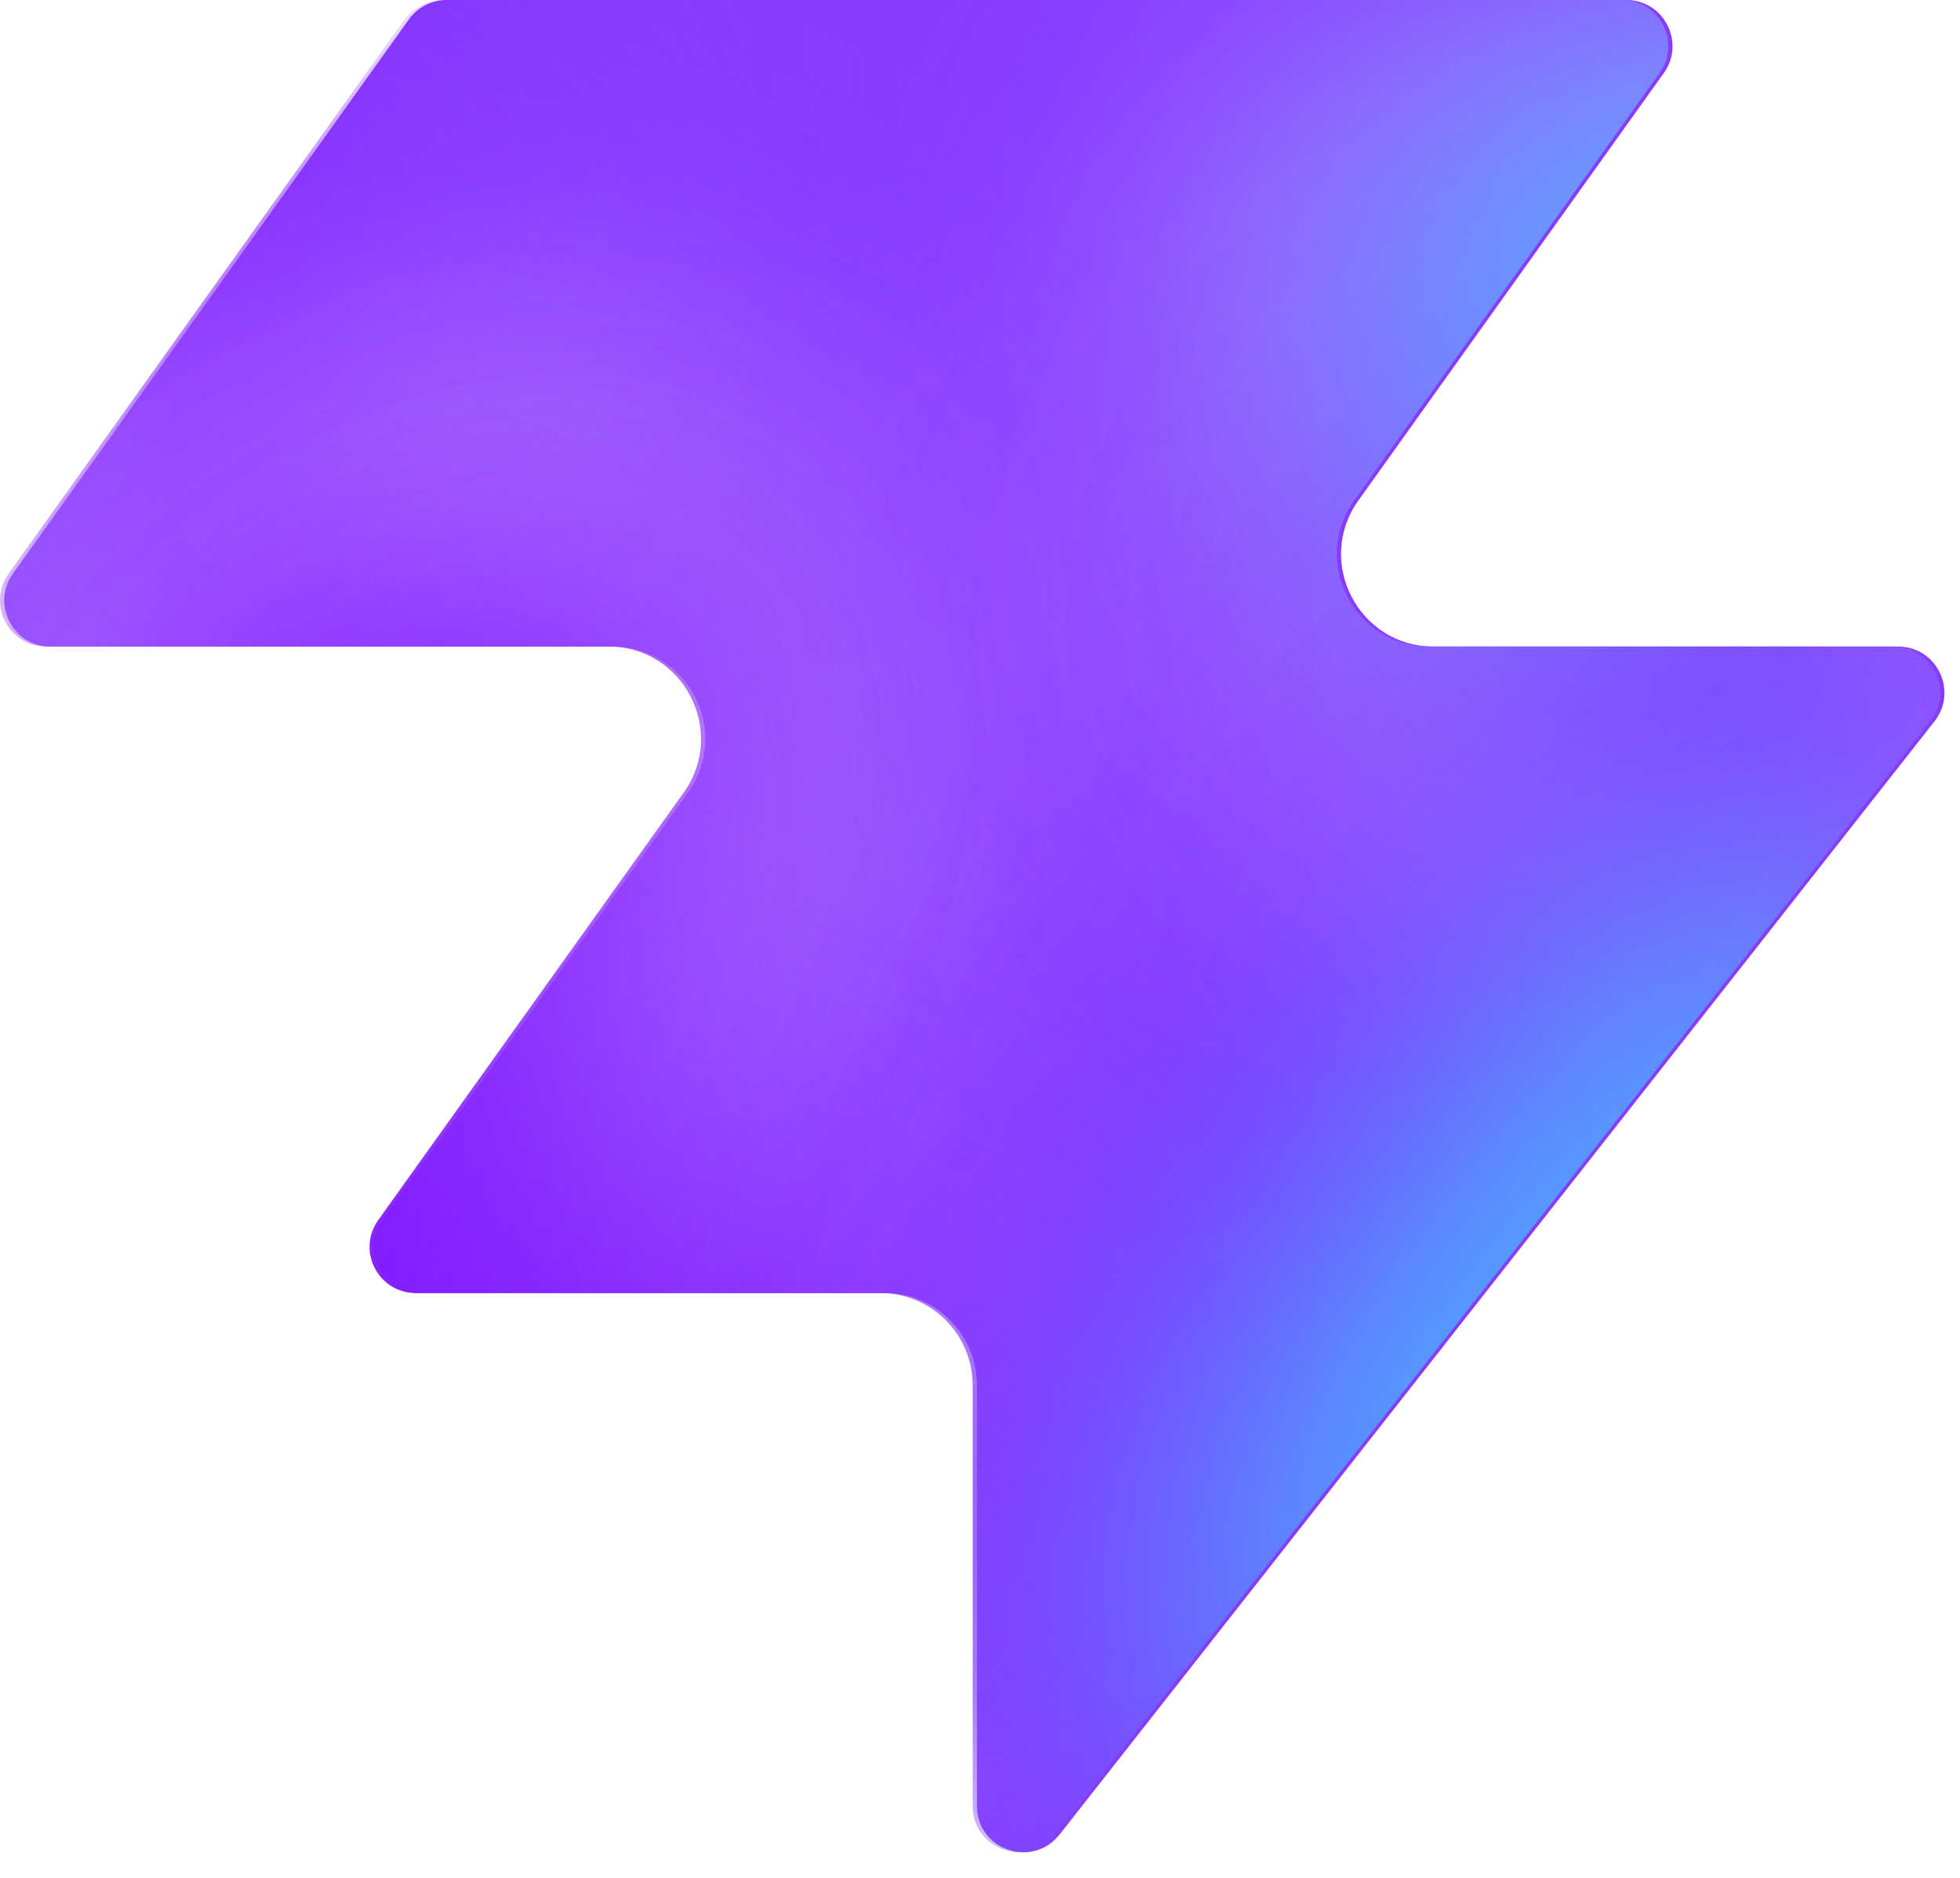
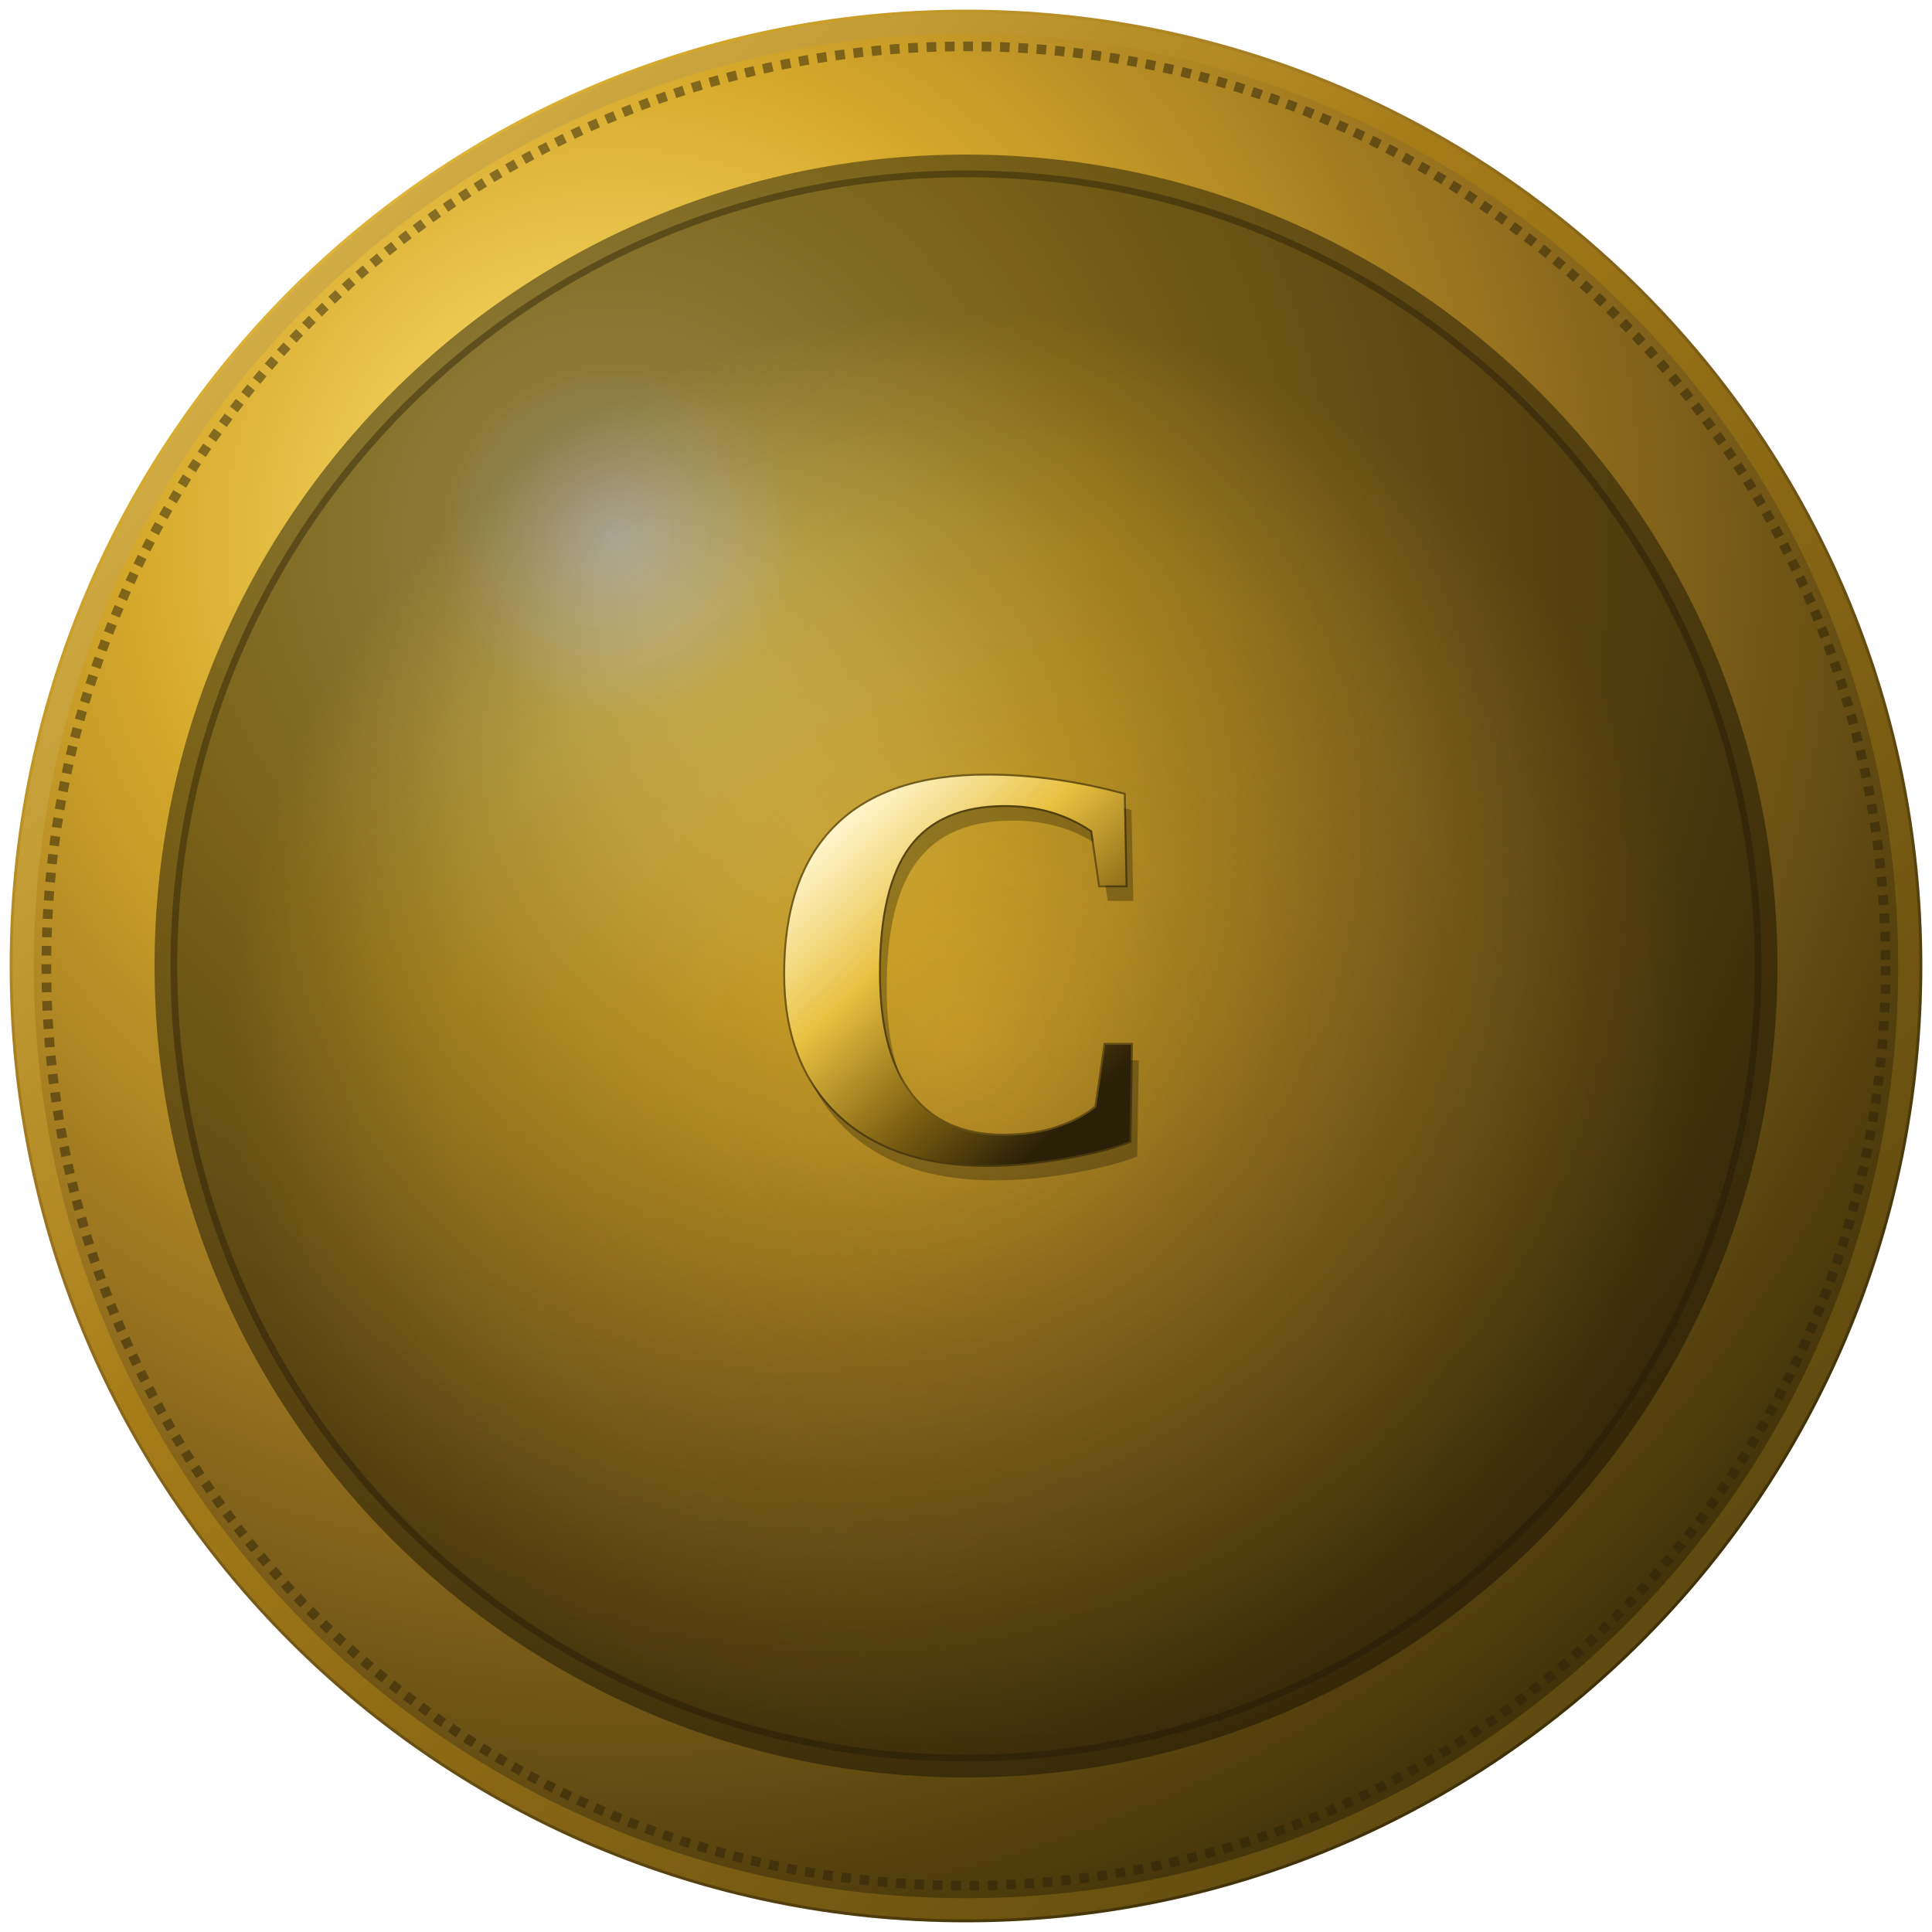
- <svg xmlns="http://www.w3.org/2000/svg" width="48" height="46" fill="none" viewBox="0 0 48 46">
-   <path fill="#863bff" d="M25.946 44.938c-.664.845-2.021.375-2.021-.698V33.937a2.26 2.26 0 0 0-2.262-2.262H10.287c-.92 0-1.456-1.04-.92-1.788l7.48-10.471c1.07-1.497 0-3.578-1.842-3.578H1.237c-.92 0-1.456-1.04-.92-1.788L10.013.474c.214-.297.556-.474.92-.474h28.894c.92 0 1.456 1.04.92 1.788l-7.48 10.471c-1.07 1.498 0 3.579 1.842 3.579h11.377c.943 0 1.473 1.088.89 1.83L25.947 44.94z" style="fill:#863bff;fill:color(display-p3 .525 .23 1);fill-opacity:1" />
-   <mask id="a" width="48" height="46" x="0" y="0" maskUnits="userSpaceOnUse" style="mask-type:alpha">
-     <path fill="#000" d="M25.842 44.938c-.664.844-2.021.375-2.021-.698V33.937a2.26 2.26 0 0 0-2.262-2.262H10.183c-.92 0-1.456-1.04-.92-1.788l7.48-10.471c1.07-1.498 0-3.579-1.842-3.579H1.133c-.92 0-1.456-1.04-.92-1.787L9.91.473c.214-.297.556-.474.92-.474h28.894c.92 0 1.456 1.04.92 1.788l-7.48 10.471c-1.07 1.498 0 3.578 1.842 3.578h11.377c.943 0 1.473 1.088.89 1.832L25.843 44.94z" style="fill:#000;fill-opacity:1" />
-   </mask>
-   <g mask="url(#a)">
-     <g filter="url(#b)">
-       <ellipse cx="5.508" cy="14.704" fill="#ede6ff" rx="5.508" ry="14.704" style="fill:#ede6ff;fill:color(display-p3 .927 .903 1);fill-opacity:1" transform="matrix(.00324 1 1 -.00324 -4.47 31.516)" />
-     </g>
-     <g filter="url(#c)">
-       <ellipse cx="10.399" cy="29.851" fill="#ede6ff" rx="10.399" ry="29.851" style="fill:#ede6ff;fill:color(display-p3 .927 .903 1);fill-opacity:1" transform="matrix(.00324 1 1 -.00324 -39.328 7.883)" />
-     </g>
-     <g filter="url(#d)">
-       <ellipse cx="5.508" cy="30.487" fill="#7e14ff" rx="5.508" ry="30.487" style="fill:#7e14ff;fill:color(display-p3 .492 .077 1);fill-opacity:1" transform="rotate(89.814 -25.913 -14.639)scale(1 -1)" />
-     </g>
-     <g filter="url(#e)">
-       <ellipse cx="5.508" cy="30.599" fill="#7e14ff" rx="5.508" ry="30.599" style="fill:#7e14ff;fill:color(display-p3 .492 .077 1);fill-opacity:1" transform="rotate(89.814 -32.644 -3.334)scale(1 -1)" />
-     </g>
-     <g filter="url(#f)">
-       <ellipse cx="5.508" cy="30.599" fill="#7e14ff" rx="5.508" ry="30.599" style="fill:#7e14ff;fill:color(display-p3 .492 .077 1);fill-opacity:1" transform="matrix(.00324 1 1 -.00324 -34.34 30.47)" />
-     </g>
-     <g filter="url(#g)">
-       <ellipse cx="14.072" cy="22.078" fill="#ede6ff" rx="14.072" ry="22.078" style="fill:#ede6ff;fill:color(display-p3 .927 .903 1);fill-opacity:1" transform="rotate(93.35 24.506 48.493)scale(-1 1)" />
-     </g>
-     <g filter="url(#h)">
-       <ellipse cx="3.47" cy="21.501" fill="#7e14ff" rx="3.47" ry="21.501" style="fill:#7e14ff;fill:color(display-p3 .492 .077 1);fill-opacity:1" transform="rotate(89.009 28.708 47.59)scale(-1 1)" />
-     </g>
-     <g filter="url(#i)">
-       <ellipse cx="3.47" cy="21.501" fill="#7e14ff" rx="3.47" ry="21.501" style="fill:#7e14ff;fill:color(display-p3 .492 .077 1);fill-opacity:1" transform="rotate(89.009 28.708 47.59)scale(-1 1)" />
-     </g>
-     <g filter="url(#j)">
-       <ellipse cx=".387" cy="8.972" fill="#7e14ff" rx="4.407" ry="29.108" style="fill:#7e14ff;fill:color(display-p3 .492 .077 1);fill-opacity:1" transform="rotate(39.51 .387 8.972)" />
-     </g>
-     <g filter="url(#k)">
-       <ellipse cx="47.523" cy="-6.092" fill="#7e14ff" rx="4.407" ry="29.108" style="fill:#7e14ff;fill:color(display-p3 .492 .077 1);fill-opacity:1" transform="rotate(37.892 47.523 -6.092)" />
-     </g>
-     <g filter="url(#l)">
-       <ellipse cx="41.412" cy="6.333" fill="#47bfff" rx="5.971" ry="9.665" style="fill:#47bfff;fill:color(display-p3 .28 .748 1);fill-opacity:1" transform="rotate(37.892 41.412 6.333)" />
-     </g>
-     <g filter="url(#m)">
-       <ellipse cx="-1.879" cy="38.332" fill="#7e14ff" rx="4.407" ry="29.108" style="fill:#7e14ff;fill:color(display-p3 .492 .077 1);fill-opacity:1" transform="rotate(37.892 -1.88 38.332)" />
-     </g>
-     <g filter="url(#n)">
-       <ellipse cx="-1.879" cy="38.332" fill="#7e14ff" rx="4.407" ry="29.108" style="fill:#7e14ff;fill:color(display-p3 .492 .077 1);fill-opacity:1" transform="rotate(37.892 -1.88 38.332)" />
-     </g>
-     <g filter="url(#o)">
-       <ellipse cx="35.651" cy="29.907" fill="#7e14ff" rx="4.407" ry="29.108" style="fill:#7e14ff;fill:color(display-p3 .492 .077 1);fill-opacity:1" transform="rotate(37.892 35.651 29.907)" />
-     </g>
-     <g filter="url(#p)">
-       <ellipse cx="38.418" cy="32.4" fill="#47bfff" rx="5.971" ry="15.297" style="fill:#47bfff;fill:color(display-p3 .28 .748 1);fill-opacity:1" transform="rotate(37.892 38.418 32.4)" />
+ <svg xmlns="http://www.w3.org/2000/svg" viewBox="0 0 100 100" role="img" aria-label="Cridora">
+   <g>
+     <animate attributeName="opacity" values="1;1;0;0;1" keyTimes="0;0.42;0.48;0.9;1" dur="2.8s" repeatCount="indefinite" />
+     <defs>
+       <radialGradient id="crg-base-fav" cx="32%" cy="28%" r="78%" fx="32%" fy="28%">
+         <stop offset="0%" stop-color="#fff9e0" stop-opacity="0.98" />
+         <stop offset="12%" stop-color="#f4d35e" />
+         <stop offset="32%" stop-color="#d4a82a" />
+         <stop offset="58%" stop-color="#9a7420" />
+         <stop offset="100%" stop-color="#3d2f08" />
+       </radialGradient>
+       <radialGradient id="crg-dim-fav" cx="50%" cy="55%" r="45%">
+         <stop offset="0%" stop-color="#2a1f04" stop-opacity="0" />
+         <stop offset="70%" stop-color="#1a1402" stop-opacity="0.28" />
+         <stop offset="100%" stop-color="#0d0a01" stop-opacity="0.45" />
+       </radialGradient>
+       <linearGradient id="crg-rim-lip-fav" x1="0" y1="0" x2="1" y2="1">
+         <stop stop-color="#e8c65c" />
+         <stop offset="0.4" stop-color="#a67c18" />
+         <stop offset="1" stop-color="#4a3a0c" />
+       </linearGradient>
+       <linearGradient id="crg-letter-fav" x1="18%" y1="12%" x2="82%" y2="88%">
+         <stop stop-color="#fff4c8" />
+         <stop offset="0.35" stop-color="#e8c040" />
+         <stop offset="0.72" stop-color="#7a5c10" />
+         <stop offset="1" stop-color="#2a2008" />
+       </linearGradient>
+     </defs>
+     <circle cx="50" cy="50" r="49.5" fill="url(#crg-base-fav)" />
+     <circle cx="50" cy="50" r="48.8" fill="none" stroke="url(#crg-rim-lip-fav)" stroke-width="1.1" />
+     <circle cx="50" cy="50" r="47.6" fill="none" stroke="#2d2308" stroke-opacity="0.5" stroke-width="0.5" stroke-dasharray="0.5 0.45" />
+     <circle cx="50" cy="50" r="42" fill="url(#crg-dim-fav)" />
+     <circle cx="50" cy="50" r="41" fill="none" stroke="#1f1805" stroke-opacity="0.4" stroke-width="0.35" />
+     <text x="50.4" y="60.8" text-anchor="middle" font-size="30" font-weight="800" font-family="Georgia, 'Bodoni Moda', 'Times New Roman', serif" fill="#0a0802" fill-opacity="0.28">C</text>
+     <text x="50" y="60" text-anchor="middle" font-size="30" font-weight="800" font-family="Georgia, 'Bodoni Moda', 'Times New Roman', serif" fill="url(#crg-letter-fav)" stroke="#120d04" stroke-width="0.2" stroke-opacity="0.45" paint-order="stroke fill">C</text>
+   </g>
+   <g opacity="0">
+     <animate attributeName="opacity" values="0;0;1;1;0" keyTimes="0;0.42;0.48;0.9;1" dur="2.8s" repeatCount="indefinite" />
+     <defs>
+       <radialGradient id="crb-base-fav" cx="66%" cy="34%" r="72%" fx="65%" fy="32%">
+         <stop offset="0%" stop-color="#f8e8a8" stop-opacity="0.95" />
+         <stop offset="18%" stop-color="#e0b838" />
+         <stop offset="45%" stop-color="#b88818" />
+         <stop offset="100%" stop-color="#352808" />
+       </radialGradient>
+       <radialGradient id="crb-inner-fav" cx="50%" cy="50%" r="40%">
+         <stop offset="0%" stop-color="#0d0a02" stop-opacity="0" />
+         <stop offset="100%" stop-color="#0d0a02" stop-opacity="0.35" />
+       </radialGradient>
+     </defs>
+     <circle cx="50" cy="50" r="49.5" fill="url(#crb-base-fav)" />
+     <circle cx="50" cy="50" r="48.5" fill="none" stroke="#2a1f0a" stroke-opacity="0.45" stroke-width="0.45" stroke-dasharray="0.55 0.4" />
+     <path d="M 50 20 A 30 30 0 1 0 50 80 A 30 30 0 1 0 50 20" fill="none" stroke="#3d3010" stroke-opacity="0.4" stroke-width="0.3" />
+     <circle cx="50" cy="50" r="32" fill="url(#crb-inner-fav)" />
+     <circle cx="50" cy="50" r="20" fill="none" stroke="#2d240c" stroke-opacity="0.35" stroke-width="0.3" />
+     <circle cx="50" cy="50" r="12" fill="none" stroke="#1f1a0a" stroke-opacity="0.4" stroke-width="0.25" />
+     <circle cx="50" cy="50" r="4.5" fill="#3d3210" fill-opacity="0.55" />
+     <g stroke="#2a1f0c" stroke-opacity="0.35" stroke-width="0.25" fill="none">
+       <line x1="75" y1="50" x2="82" y2="50" />
+       <line x1="67.678" y1="67.678" x2="72.625" y2="72.625" />
+       <line x1="50" y1="75" x2="50" y2="82" />
+       <line x1="32.322" y1="67.678" x2="27.375" y2="72.625" />
+       <line x1="25" y1="50" x2="18" y2="50" />
+       <line x1="32.322" y1="32.322" x2="27.375" y2="27.375" />
+       <line x1="50" y1="25" x2="50" y2="18" />
+       <line x1="67.678" y1="32.322" x2="72.625" y2="27.375" />
    </g>
  </g>
-   <defs>
-     <filter id="b" width="60.045" height="41.654" x="-19.77" y="16.149" color-interpolation-filters="sRGB" filterUnits="userSpaceOnUse">
-       <feFlood flood-opacity="0" result="BackgroundImageFix" />
-       <feBlend in="SourceGraphic" in2="BackgroundImageFix" result="shape" />
-       <feGaussianBlur result="effect1_foregroundBlur_2002_17158" stdDeviation="7.659" />
-     </filter>
-     <filter id="c" width="90.34" height="51.437" x="-54.613" y="-7.533" color-interpolation-filters="sRGB" filterUnits="userSpaceOnUse">
-       <feFlood flood-opacity="0" result="BackgroundImageFix" />
-       <feBlend in="SourceGraphic" in2="BackgroundImageFix" result="shape" />
-       <feGaussianBlur result="effect1_foregroundBlur_2002_17158" stdDeviation="7.659" />
-     </filter>
-     <filter id="d" width="79.355" height="29.4" x="-49.64" y="2.03" color-interpolation-filters="sRGB" filterUnits="userSpaceOnUse">
-       <feFlood flood-opacity="0" result="BackgroundImageFix" />
-       <feBlend in="SourceGraphic" in2="BackgroundImageFix" result="shape" />
-       <feGaussianBlur result="effect1_foregroundBlur_2002_17158" stdDeviation="4.596" />
-     </filter>
-     <filter id="e" width="79.579" height="29.4" x="-45.045" y="20.029" color-interpolation-filters="sRGB" filterUnits="userSpaceOnUse">
-       <feFlood flood-opacity="0" result="BackgroundImageFix" />
-       <feBlend in="SourceGraphic" in2="BackgroundImageFix" result="shape" />
-       <feGaussianBlur result="effect1_foregroundBlur_2002_17158" stdDeviation="4.596" />
-     </filter>
-     <filter id="f" width="79.579" height="29.4" x="-43.513" y="21.178" color-interpolation-filters="sRGB" filterUnits="userSpaceOnUse">
-       <feFlood flood-opacity="0" result="BackgroundImageFix" />
-       <feBlend in="SourceGraphic" in2="BackgroundImageFix" result="shape" />
-       <feGaussianBlur result="effect1_foregroundBlur_2002_17158" stdDeviation="4.596" />
-     </filter>
-     <filter id="g" width="74.749" height="58.852" x="15.756" y="-17.901" color-interpolation-filters="sRGB" filterUnits="userSpaceOnUse">
-       <feFlood flood-opacity="0" result="BackgroundImageFix" />
-       <feBlend in="SourceGraphic" in2="BackgroundImageFix" result="shape" />
-       <feGaussianBlur result="effect1_foregroundBlur_2002_17158" stdDeviation="7.659" />
-     </filter>
-     <filter id="h" width="61.377" height="25.362" x="23.548" y="2.284" color-interpolation-filters="sRGB" filterUnits="userSpaceOnUse">
-       <feFlood flood-opacity="0" result="BackgroundImageFix" />
-       <feBlend in="SourceGraphic" in2="BackgroundImageFix" result="shape" />
-       <feGaussianBlur result="effect1_foregroundBlur_2002_17158" stdDeviation="4.596" />
-     </filter>
-     <filter id="i" width="61.377" height="25.362" x="23.548" y="2.284" color-interpolation-filters="sRGB" filterUnits="userSpaceOnUse">
-       <feFlood flood-opacity="0" result="BackgroundImageFix" />
-       <feBlend in="SourceGraphic" in2="BackgroundImageFix" result="shape" />
-       <feGaussianBlur result="effect1_foregroundBlur_2002_17158" stdDeviation="4.596" />
-     </filter>
-     <filter id="j" width="56.045" height="63.649" x="-27.636" y="-22.853" color-interpolation-filters="sRGB" filterUnits="userSpaceOnUse">
-       <feFlood flood-opacity="0" result="BackgroundImageFix" />
-       <feBlend in="SourceGraphic" in2="BackgroundImageFix" result="shape" />
-       <feGaussianBlur result="effect1_foregroundBlur_2002_17158" stdDeviation="4.596" />
-     </filter>
-     <filter id="k" width="54.814" height="64.646" x="20.116" y="-38.415" color-interpolation-filters="sRGB" filterUnits="userSpaceOnUse">
-       <feFlood flood-opacity="0" result="BackgroundImageFix" />
-       <feBlend in="SourceGraphic" in2="BackgroundImageFix" result="shape" />
-       <feGaussianBlur result="effect1_foregroundBlur_2002_17158" stdDeviation="4.596" />
-     </filter>
-     <filter id="l" width="33.541" height="35.313" x="24.641" y="-11.323" color-interpolation-filters="sRGB" filterUnits="userSpaceOnUse">
-       <feFlood flood-opacity="0" result="BackgroundImageFix" />
-       <feBlend in="SourceGraphic" in2="BackgroundImageFix" result="shape" />
-       <feGaussianBlur result="effect1_foregroundBlur_2002_17158" stdDeviation="4.596" />
-     </filter>
-     <filter id="m" width="54.814" height="64.646" x="-29.286" y="6.009" color-interpolation-filters="sRGB" filterUnits="userSpaceOnUse">
-       <feFlood flood-opacity="0" result="BackgroundImageFix" />
-       <feBlend in="SourceGraphic" in2="BackgroundImageFix" result="shape" />
-       <feGaussianBlur result="effect1_foregroundBlur_2002_17158" stdDeviation="4.596" />
-     </filter>
-     <filter id="n" width="54.814" height="64.646" x="-29.286" y="6.009" color-interpolation-filters="sRGB" filterUnits="userSpaceOnUse">
-       <feFlood flood-opacity="0" result="BackgroundImageFix" />
-       <feBlend in="SourceGraphic" in2="BackgroundImageFix" result="shape" />
-       <feGaussianBlur result="effect1_foregroundBlur_2002_17158" stdDeviation="4.596" />
-     </filter>
-     <filter id="o" width="54.814" height="64.646" x="8.244" y="-2.416" color-interpolation-filters="sRGB" filterUnits="userSpaceOnUse">
-       <feFlood flood-opacity="0" result="BackgroundImageFix" />
-       <feBlend in="SourceGraphic" in2="BackgroundImageFix" result="shape" />
-       <feGaussianBlur result="effect1_foregroundBlur_2002_17158" stdDeviation="4.596" />
-     </filter>
-     <filter id="p" width="39.409" height="43.623" x="18.713" y="10.588" color-interpolation-filters="sRGB" filterUnits="userSpaceOnUse">
-       <feFlood flood-opacity="0" result="BackgroundImageFix" />
-       <feBlend in="SourceGraphic" in2="BackgroundImageFix" result="shape" />
-       <feGaussianBlur result="effect1_foregroundBlur_2002_17158" stdDeviation="4.596" />
-     </filter>
-   </defs>
</svg>
